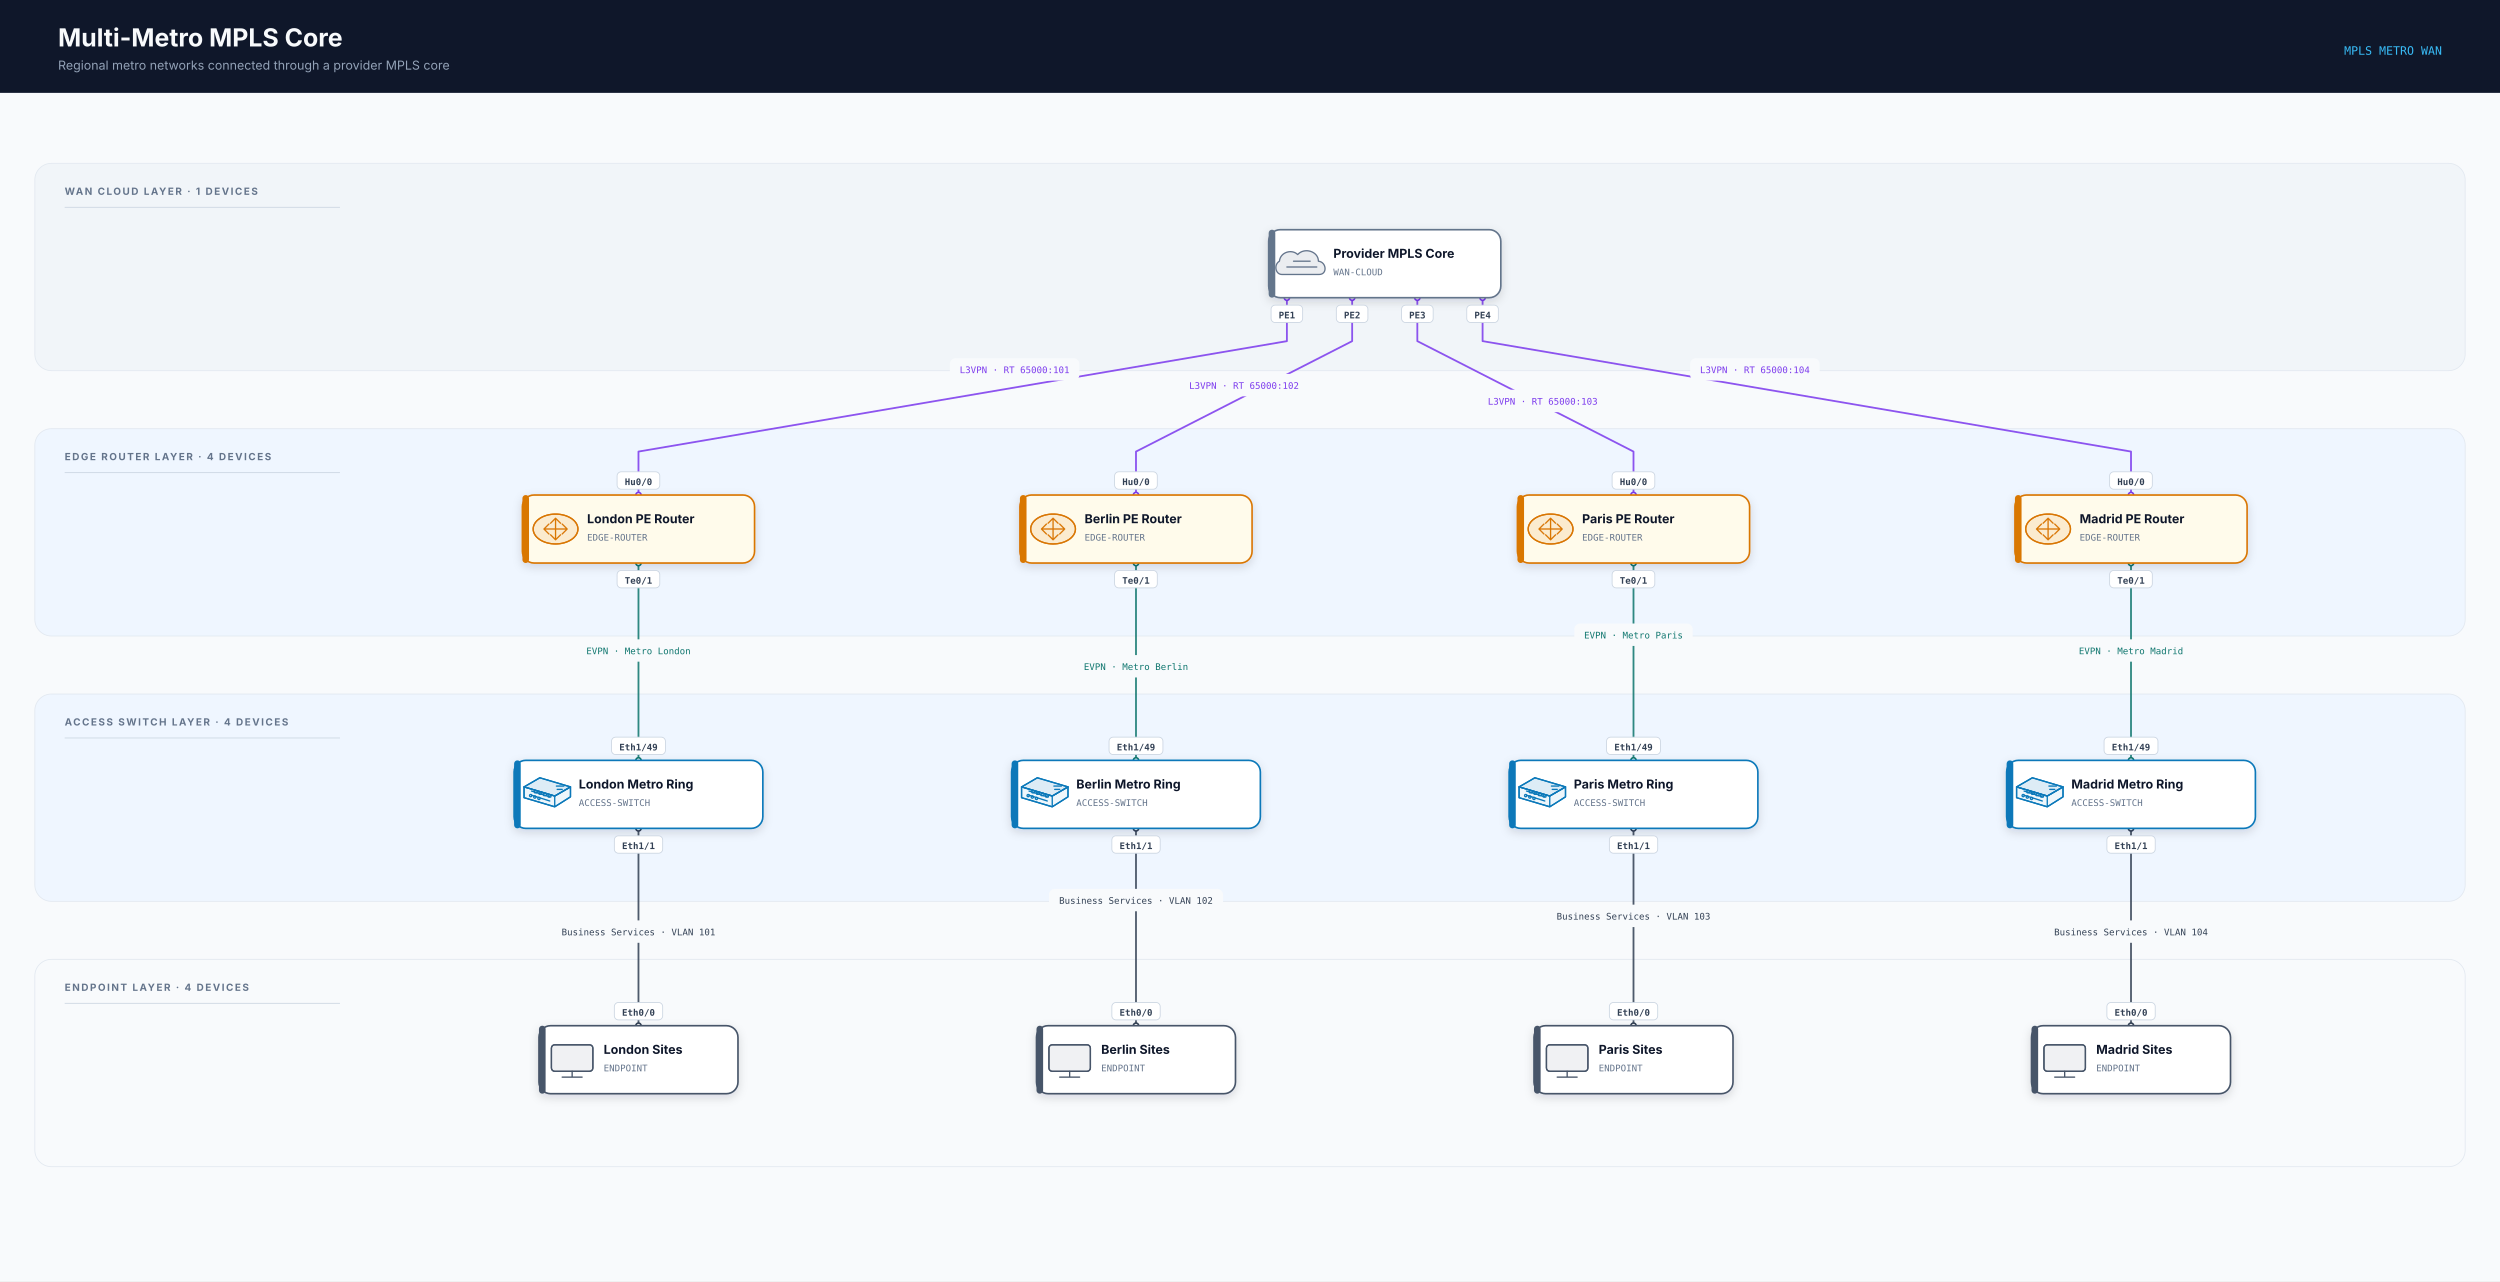
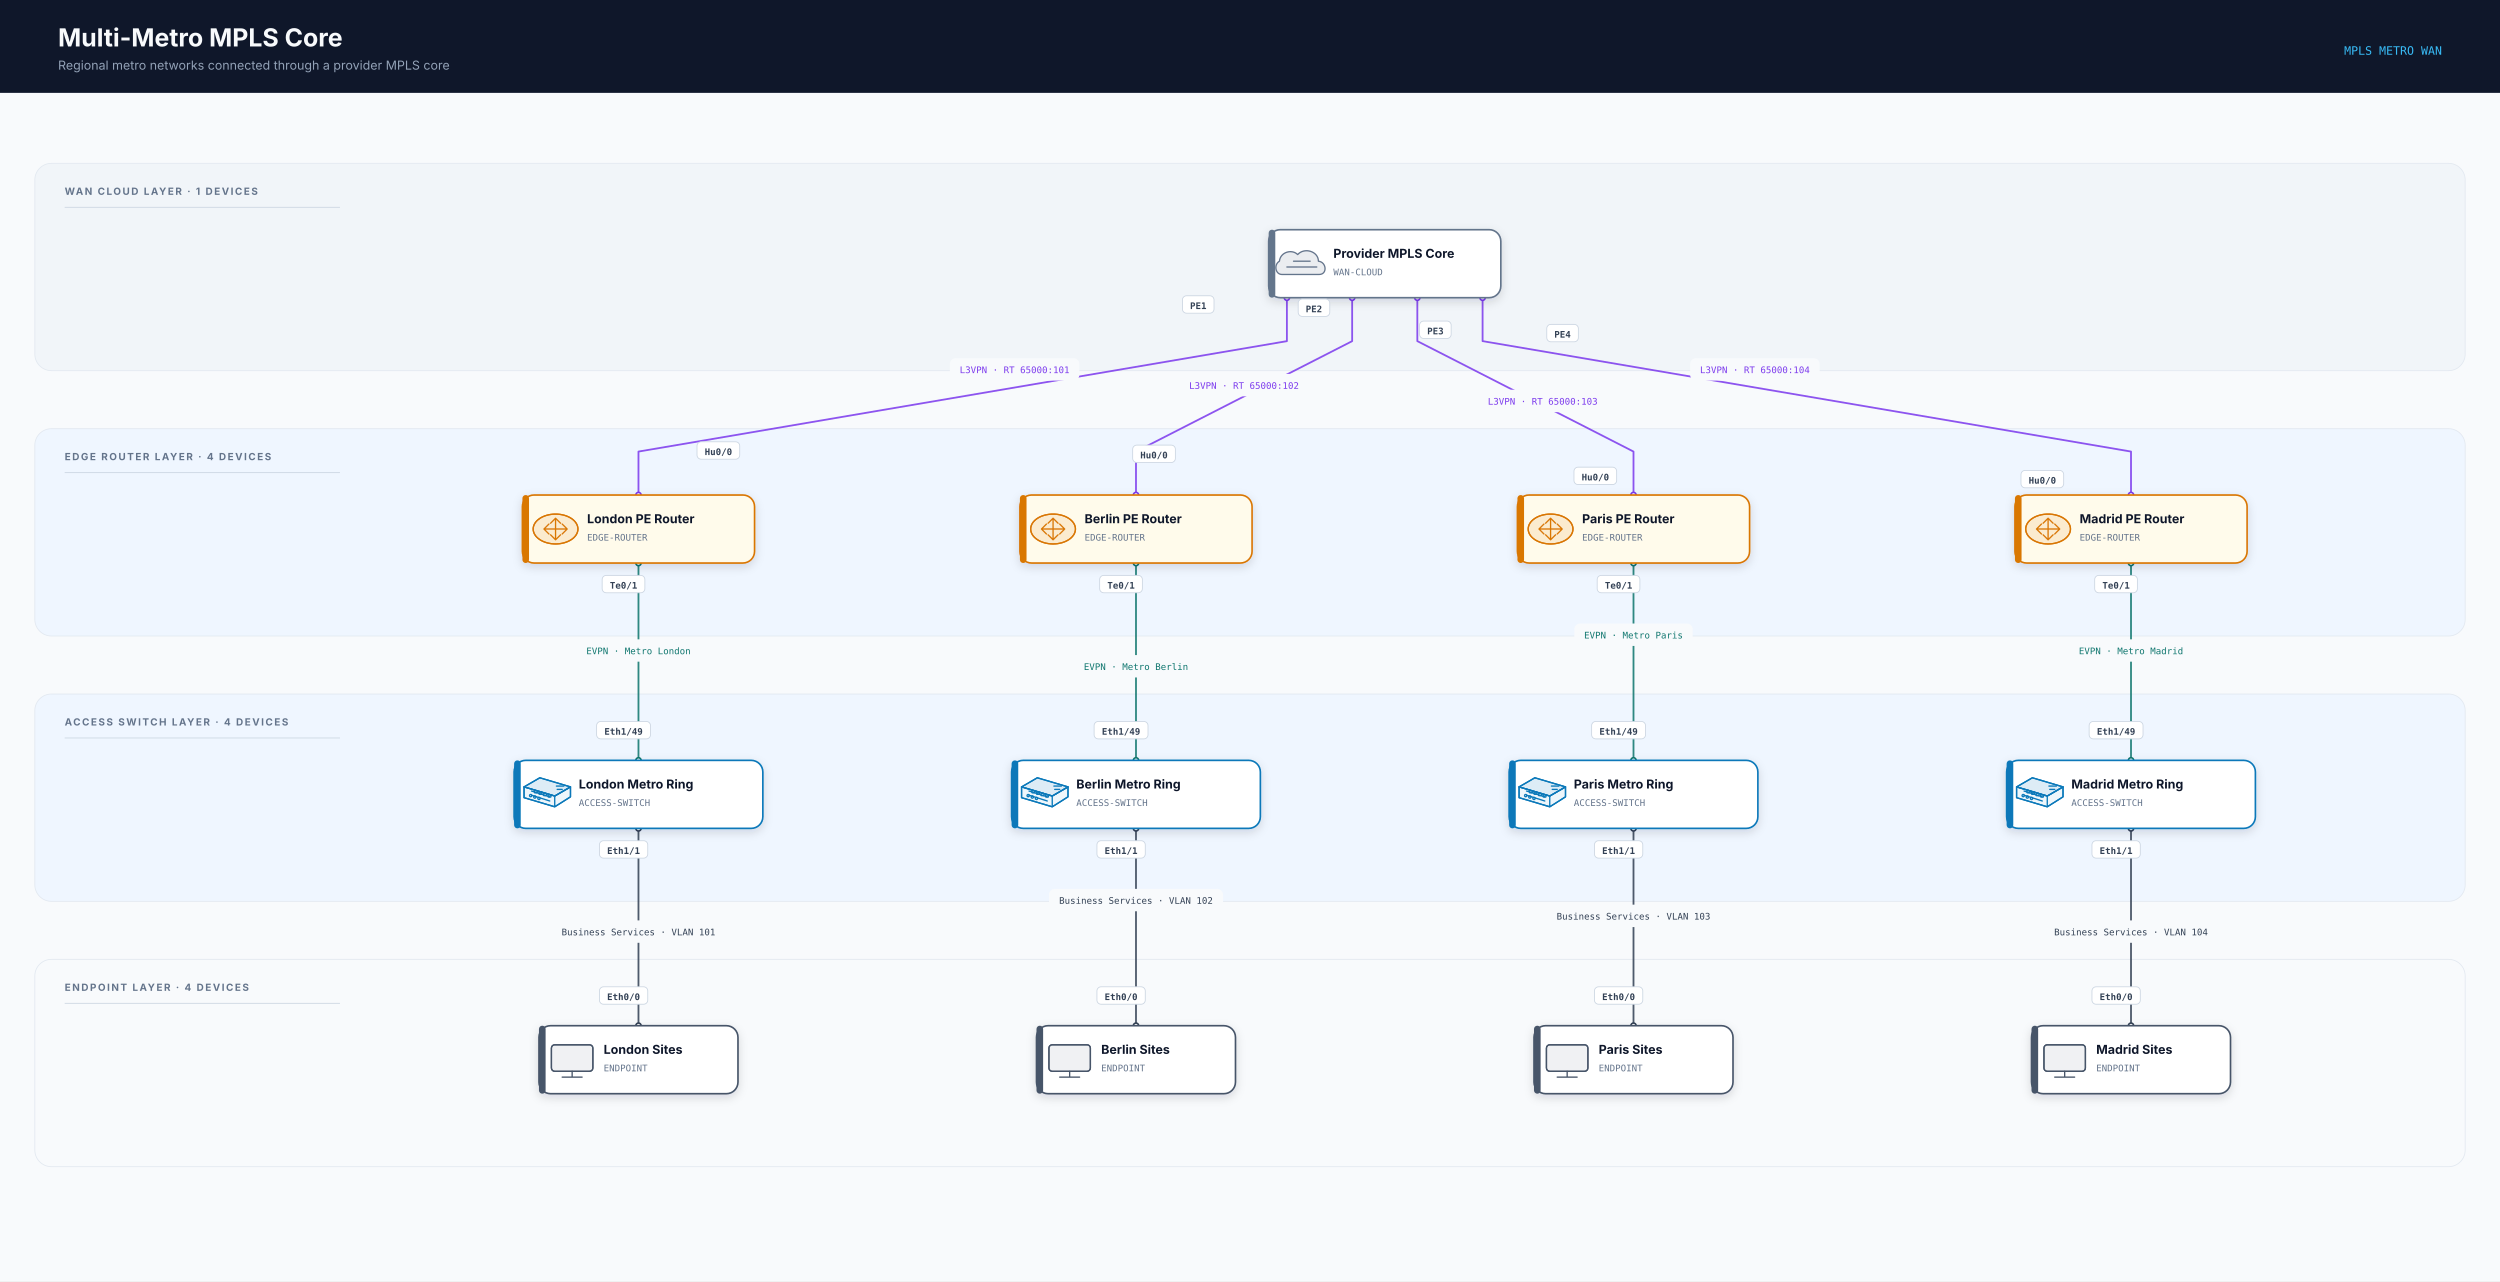
<svg xmlns="http://www.w3.org/2000/svg" class="theme-light" width="3015" height="1545" viewBox="0 0 3015 1545" role="img" shape-rendering="geometricPrecision">
  <defs>
    <filter id="shadow" x="-20%" y="-20%" width="140%" height="150%">
      <feDropShadow dx="0" dy="4" stdDeviation="6" flood-color="#0f172a" flood-opacity=".14" />
    </filter>
  </defs>
  <rect width="100%" height="100%" fill="#f8fafc" />
  <rect x="0" y="0" width="3015" height="112" fill="#0f172a" />
  <text x="70" y="56" fill="#f8fafc" font-family="Inter,Segoe UI,sans-serif" font-size="30" font-weight="700">Multi-Metro MPLS Core</text>
  <text x="70" y="84" fill="#94a3b8" font-family="Inter,Segoe UI,sans-serif" font-size="15">Regional metro networks connected through a provider MPLS core</text>
  <text x="2945" y="66" text-anchor="end" fill="#38bdf8" font-family="ui-monospace,SFMono-Regular,monospace" font-size="14">MPLS METRO WAN</text>
  <rect x="42" y="197.0" width="2931.0" height="250.0" rx="20" fill="#f1f5f9" stroke="#e2e8f0" />
  <rect x="42" y="517.0" width="2931.0" height="250.0" rx="20" fill="#eff6ff" stroke="#e2e8f0" />
  <rect x="42" y="837.0" width="2931.0" height="250.0" rx="20" fill="#eff6ff" stroke="#e2e8f0" />
  <rect x="42" y="1157.0" width="2931.0" height="250.0" rx="20" fill="#f8fafc" stroke="#e2e8f0" />
  <g id="row-headings">
    <g class="row-heading row-heading-wan-cloud">
      <path d="M78 250.0 H410" stroke="#cbd5e1" stroke-width="1" />
      <text x="78" y="235.0" fill="#64748b" font-family="Inter,Segoe UI,sans-serif" font-size="12" font-weight="700" letter-spacing="1.8">WAN CLOUD LAYER · 1 DEVICES</text>
    </g>
    <g class="row-heading row-heading-edge-router">
      <path d="M78 570.0 H410" stroke="#cbd5e1" stroke-width="1" />
      <text x="78" y="555.0" fill="#64748b" font-family="Inter,Segoe UI,sans-serif" font-size="12" font-weight="700" letter-spacing="1.8">EDGE ROUTER LAYER · 4 DEVICES</text>
    </g>
    <g class="row-heading row-heading-access-switch">
      <path d="M78 890.0 H410" stroke="#cbd5e1" stroke-width="1" />
      <text x="78" y="875.0" fill="#64748b" font-family="Inter,Segoe UI,sans-serif" font-size="12" font-weight="700" letter-spacing="1.8">ACCESS SWITCH LAYER · 4 DEVICES</text>
    </g>
    <g class="row-heading row-heading-endpoint">
      <path d="M78 1210.0 H410" stroke="#cbd5e1" stroke-width="1" />
      <text x="78" y="1195.0" fill="#64748b" font-family="Inter,Segoe UI,sans-serif" font-size="12" font-weight="700" letter-spacing="1.8">ENDPOINT LAYER · 4 DEVICES</text>
    </g>
  </g>
  <g id="links">
    <g id="link-1" data-netdiag-kind="link">
      <path d="M 1552.0 359.0 V 411.4 L 770.0 544.6 V 597.0" fill="none" stroke="#7c3aed" stroke-width="2.2" stroke-linecap="round" stroke-linejoin="round" opacity=".86" />
      <circle cx="1552.0" cy="359.0" r="3.2" fill="#ffffff" stroke="#7c3aed" stroke-width="2" />
      <circle cx="770.0" cy="597.0" r="3.2" fill="#ffffff" stroke="#7c3aed" stroke-width="2" />
    </g>
    <g id="link-2" data-netdiag-kind="link">
      <path d="M 1630.7 359.0 V 411.4 L 1370.0 544.6 V 597.0" fill="none" stroke="#7c3aed" stroke-width="2.2" stroke-linecap="round" stroke-linejoin="round" opacity=".86" />
      <circle cx="1630.7" cy="359.0" r="3.2" fill="#ffffff" stroke="#7c3aed" stroke-width="2" />
      <circle cx="1370.0" cy="597.0" r="3.2" fill="#ffffff" stroke="#7c3aed" stroke-width="2" />
    </g>
    <g id="link-3" data-netdiag-kind="link">
      <path d="M 1709.3 359.0 V 411.4 L 1970.0 544.6 V 597.0" fill="none" stroke="#7c3aed" stroke-width="2.2" stroke-linecap="round" stroke-linejoin="round" opacity=".86" />
      <circle cx="1709.3" cy="359.0" r="3.2" fill="#ffffff" stroke="#7c3aed" stroke-width="2" />
      <circle cx="1970.0" cy="597.0" r="3.2" fill="#ffffff" stroke="#7c3aed" stroke-width="2" />
    </g>
    <g id="link-4" data-netdiag-kind="link">
      <path d="M 1788.0 359.0 V 411.4 L 2570.0 544.6 V 597.0" fill="none" stroke="#7c3aed" stroke-width="2.2" stroke-linecap="round" stroke-linejoin="round" opacity=".86" />
      <circle cx="1788.0" cy="359.0" r="3.2" fill="#ffffff" stroke="#7c3aed" stroke-width="2" />
      <circle cx="2570.0" cy="597.0" r="3.2" fill="#ffffff" stroke="#7c3aed" stroke-width="2" />
    </g>
    <g id="link-5" data-netdiag-kind="link">
      <path d="M 770.0 679.0 V 731.4 L 770.0 864.6 V 917.0" fill="none" stroke="#0f766e" stroke-width="2.2" stroke-linecap="round" stroke-linejoin="round" opacity=".86" />
      <circle cx="770.0" cy="679.0" r="3.2" fill="#ffffff" stroke="#0f766e" stroke-width="2" />
      <circle cx="770.0" cy="917.0" r="3.2" fill="#ffffff" stroke="#0f766e" stroke-width="2" />
    </g>
    <g id="link-6" data-netdiag-kind="link">
      <path d="M 1370.0 679.0 V 731.4 L 1370.0 864.6 V 917.0" fill="none" stroke="#0f766e" stroke-width="2.2" stroke-linecap="round" stroke-linejoin="round" opacity=".86" />
      <circle cx="1370.0" cy="679.0" r="3.2" fill="#ffffff" stroke="#0f766e" stroke-width="2" />
      <circle cx="1370.0" cy="917.0" r="3.2" fill="#ffffff" stroke="#0f766e" stroke-width="2" />
    </g>
    <g id="link-7" data-netdiag-kind="link">
      <path d="M 1970.0 679.0 V 731.4 L 1970.0 864.6 V 917.0" fill="none" stroke="#0f766e" stroke-width="2.2" stroke-linecap="round" stroke-linejoin="round" opacity=".86" />
      <circle cx="1970.0" cy="679.0" r="3.2" fill="#ffffff" stroke="#0f766e" stroke-width="2" />
      <circle cx="1970.0" cy="917.0" r="3.2" fill="#ffffff" stroke="#0f766e" stroke-width="2" />
    </g>
    <g id="link-8" data-netdiag-kind="link">
      <path d="M 2570.0 679.0 V 731.4 L 2570.0 864.6 V 917.0" fill="none" stroke="#0f766e" stroke-width="2.2" stroke-linecap="round" stroke-linejoin="round" opacity=".86" />
      <circle cx="2570.0" cy="679.0" r="3.2" fill="#ffffff" stroke="#0f766e" stroke-width="2" />
      <circle cx="2570.0" cy="917.0" r="3.2" fill="#ffffff" stroke="#0f766e" stroke-width="2" />
    </g>
    <g id="link-9" data-netdiag-kind="link">
      <path d="M 770.0 999.0 V 1051.4 L 770.0 1184.6 V 1237.0" fill="none" stroke="#334155" stroke-width="2.2" stroke-linecap="round" stroke-linejoin="round" opacity=".86" />
      <circle cx="770.0" cy="999.0" r="3.2" fill="#ffffff" stroke="#334155" stroke-width="2" />
      <circle cx="770.0" cy="1237.0" r="3.2" fill="#ffffff" stroke="#334155" stroke-width="2" />
    </g>
    <g id="link-10" data-netdiag-kind="link">
      <path d="M 1370.0 999.0 V 1051.4 L 1370.0 1184.6 V 1237.0" fill="none" stroke="#334155" stroke-width="2.2" stroke-linecap="round" stroke-linejoin="round" opacity=".86" />
      <circle cx="1370.0" cy="999.0" r="3.2" fill="#ffffff" stroke="#334155" stroke-width="2" />
      <circle cx="1370.0" cy="1237.0" r="3.2" fill="#ffffff" stroke="#334155" stroke-width="2" />
    </g>
    <g id="link-11" data-netdiag-kind="link">
      <path d="M 1970.0 999.0 V 1051.4 L 1970.0 1184.6 V 1237.0" fill="none" stroke="#334155" stroke-width="2.2" stroke-linecap="round" stroke-linejoin="round" opacity=".86" />
      <circle cx="1970.0" cy="999.0" r="3.2" fill="#ffffff" stroke="#334155" stroke-width="2" />
      <circle cx="1970.0" cy="1237.0" r="3.2" fill="#ffffff" stroke="#334155" stroke-width="2" />
    </g>
    <g id="link-12" data-netdiag-kind="link">
      <path d="M 2570.0 999.0 V 1051.4 L 2570.0 1184.6 V 1237.0" fill="none" stroke="#334155" stroke-width="2.2" stroke-linecap="round" stroke-linejoin="round" opacity=".86" />
      <circle cx="2570.0" cy="999.0" r="3.2" fill="#ffffff" stroke="#334155" stroke-width="2" />
      <circle cx="2570.0" cy="1237.0" r="3.2" fill="#ffffff" stroke="#334155" stroke-width="2" />
    </g>
  </g>
  <g id="nodes">
    <g id="berlin-metro" data-netdiag-kind="node" filter="url(#shadow)">
      <rect x="1220.0" y="917.0" width="300.0" height="82.0" rx="14" fill="#ffffff" stroke="#0878b9" stroke-width="2" />
      <rect x="1220.0" y="917.0" width="8" height="82.0" rx="4" fill="#0878b9" />
      <g class="device-icon device-icon-core-switch" transform="translate(1260.0 958.0)" stroke="#0878b9" fill="none" stroke-width="1.6" stroke-linecap="round" stroke-linejoin="round">
        <path d="M-28 -9 -9 -20 28 -9 9 2Z" fill="#0878b9" fill-opacity=".14" />
        <path d="M-28 -9 9 2 28 -9v12L9 15-28 4Z" fill="#0878b9" fill-opacity=".07" />
        <path d="M-28 -9 -9 -20 28 -9 9 2Z" />
        <path d="M-28 -9v13L9 15 28 3v-12M9 2v13" />
        <path d="M-19 -4 3 3M-19 1 3 8" />
        <rect x="-15.5" y="-4.5" width="3.5" height="2.7" rx=".5" />
        <rect x="-10" y="-2.8" width="3.5" height="2.7" rx=".5" />
        <rect x="-4.5" y="-1.1" width="3.5" height="2.7" rx=".5" />
        <rect x="1" y=".6" width="3.5" height="2.7" rx=".5" />
        <circle cx="-20" cy="1.5" r="1.4" />
        <circle cx="-15" cy="3.2" r="1.4" />
        <circle cx="-10" cy="4.9" r="1.4" />
        <path d="M11 -10h9M12 -6h6" />
      </g>
      <text class="node-title" x="1298.0" y="951.0" fill="#0f172a" font-family="Inter,Segoe UI,Arial,sans-serif" font-size="15" font-weight="700">Berlin Metro Ring</text>
      <text x="1298.0" y="972.0" fill="#64748b" font-family="ui-monospace,SFMono-Regular,monospace" font-size="11">ACCESS-SWITCH</text>
    </g>
    <g id="berlin-pe" data-netdiag-kind="node" filter="url(#shadow)">
      <rect x="1230.0" y="597.0" width="280.0" height="82.0" rx="14" fill="#fffbeb" stroke="#d97706" stroke-width="2" />
      <rect x="1230.0" y="597.0" width="8" height="82.0" rx="4" fill="#d97706" />
      <g class="device-icon device-icon-router" transform="translate(1270.0 638.0)" stroke="#d97706" fill="none" stroke-width="1.6" stroke-linecap="round" stroke-linejoin="round">
        <ellipse cx="0" cy="0" rx="27" ry="18" fill="#d97706" fill-opacity=".12" />
        <ellipse cx="0" cy="0" rx="27" ry="18" />
        <path d="M-14 0h28M8-6l6 6-6 6M14 0H-14M-8-6l-6 6 6 6" />
        <path d="M0-13v26M-6-7l6-6 6 6M-6 7l6 6 6-6" />
      </g>
      <text class="node-title" x="1308.0" y="631.0" fill="#0f172a" font-family="Inter,Segoe UI,Arial,sans-serif" font-size="15" font-weight="700">Berlin PE Router</text>
      <text x="1308.0" y="652.0" fill="#64748b" font-family="ui-monospace,SFMono-Regular,monospace" font-size="11">EDGE-ROUTER</text>
    </g>
    <g id="berlin-sites" data-netdiag-kind="node" filter="url(#shadow)">
      <rect x="1250.0" y="1237.0" width="240.0" height="82.0" rx="14" fill="#ffffff" stroke="#475569" stroke-width="2" />
      <rect x="1250.0" y="1237.0" width="8" height="82.0" rx="4" fill="#475569" />
      <g class="device-icon device-icon-users" transform="translate(1290.0 1278.0)" stroke="#475569" fill="none" stroke-width="1.6" stroke-linecap="round" stroke-linejoin="round">
        <rect x="-25" y="-18" width="50" height="32" rx="4" fill="#475569" fill-opacity=".08" />
        <rect x="-25" y="-18" width="50" height="32" rx="4" />
        <path d="M-12 21h24M0 14v7" />
      </g>
      <text class="node-title" x="1328.0" y="1271.0" fill="#0f172a" font-family="Inter,Segoe UI,Arial,sans-serif" font-size="15" font-weight="700">Berlin Sites</text>
      <text x="1328.0" y="1292.0" fill="#64748b" font-family="ui-monospace,SFMono-Regular,monospace" font-size="11">ENDPOINT</text>
    </g>
    <g id="london-metro" data-netdiag-kind="node" filter="url(#shadow)">
      <rect x="620.0" y="917.0" width="300.0" height="82.0" rx="14" fill="#ffffff" stroke="#0878b9" stroke-width="2" />
      <rect x="620.0" y="917.0" width="8" height="82.0" rx="4" fill="#0878b9" />
      <g class="device-icon device-icon-core-switch" transform="translate(660.0 958.0)" stroke="#0878b9" fill="none" stroke-width="1.6" stroke-linecap="round" stroke-linejoin="round">
        <path d="M-28 -9 -9 -20 28 -9 9 2Z" fill="#0878b9" fill-opacity=".14" />
        <path d="M-28 -9 9 2 28 -9v12L9 15-28 4Z" fill="#0878b9" fill-opacity=".07" />
        <path d="M-28 -9 -9 -20 28 -9 9 2Z" />
        <path d="M-28 -9v13L9 15 28 3v-12M9 2v13" />
        <path d="M-19 -4 3 3M-19 1 3 8" />
        <rect x="-15.5" y="-4.5" width="3.5" height="2.7" rx=".5" />
        <rect x="-10" y="-2.8" width="3.5" height="2.7" rx=".5" />
        <rect x="-4.5" y="-1.1" width="3.5" height="2.7" rx=".5" />
        <rect x="1" y=".6" width="3.5" height="2.7" rx=".5" />
        <circle cx="-20" cy="1.5" r="1.4" />
        <circle cx="-15" cy="3.2" r="1.4" />
        <circle cx="-10" cy="4.9" r="1.4" />
        <path d="M11 -10h9M12 -6h6" />
      </g>
      <text class="node-title" x="698.0" y="951.0" fill="#0f172a" font-family="Inter,Segoe UI,Arial,sans-serif" font-size="15" font-weight="700">London Metro Ring</text>
      <text x="698.0" y="972.0" fill="#64748b" font-family="ui-monospace,SFMono-Regular,monospace" font-size="11">ACCESS-SWITCH</text>
    </g>
    <g id="london-pe" data-netdiag-kind="node" filter="url(#shadow)">
      <rect x="630.0" y="597.0" width="280.0" height="82.0" rx="14" fill="#fffbeb" stroke="#d97706" stroke-width="2" />
      <rect x="630.0" y="597.0" width="8" height="82.0" rx="4" fill="#d97706" />
      <g class="device-icon device-icon-router" transform="translate(670.0 638.0)" stroke="#d97706" fill="none" stroke-width="1.6" stroke-linecap="round" stroke-linejoin="round">
        <ellipse cx="0" cy="0" rx="27" ry="18" fill="#d97706" fill-opacity=".12" />
        <ellipse cx="0" cy="0" rx="27" ry="18" />
        <path d="M-14 0h28M8-6l6 6-6 6M14 0H-14M-8-6l-6 6 6 6" />
        <path d="M0-13v26M-6-7l6-6 6 6M-6 7l6 6 6-6" />
      </g>
      <text class="node-title" x="708.0" y="631.0" fill="#0f172a" font-family="Inter,Segoe UI,Arial,sans-serif" font-size="15" font-weight="700">London PE Router</text>
      <text x="708.0" y="652.0" fill="#64748b" font-family="ui-monospace,SFMono-Regular,monospace" font-size="11">EDGE-ROUTER</text>
    </g>
    <g id="london-sites" data-netdiag-kind="node" filter="url(#shadow)">
      <rect x="650.0" y="1237.0" width="240.0" height="82.0" rx="14" fill="#ffffff" stroke="#475569" stroke-width="2" />
      <rect x="650.0" y="1237.0" width="8" height="82.0" rx="4" fill="#475569" />
      <g class="device-icon device-icon-users" transform="translate(690.0 1278.0)" stroke="#475569" fill="none" stroke-width="1.6" stroke-linecap="round" stroke-linejoin="round">
        <rect x="-25" y="-18" width="50" height="32" rx="4" fill="#475569" fill-opacity=".08" />
        <rect x="-25" y="-18" width="50" height="32" rx="4" />
        <path d="M-12 21h24M0 14v7" />
      </g>
      <text class="node-title" x="728.0" y="1271.0" fill="#0f172a" font-family="Inter,Segoe UI,Arial,sans-serif" font-size="15" font-weight="700">London Sites</text>
      <text x="728.0" y="1292.0" fill="#64748b" font-family="ui-monospace,SFMono-Regular,monospace" font-size="11">ENDPOINT</text>
    </g>
    <g id="madrid-metro" data-netdiag-kind="node" filter="url(#shadow)">
      <rect x="2420.0" y="917.0" width="300.0" height="82.0" rx="14" fill="#ffffff" stroke="#0878b9" stroke-width="2" />
      <rect x="2420.0" y="917.0" width="8" height="82.0" rx="4" fill="#0878b9" />
      <g class="device-icon device-icon-core-switch" transform="translate(2460.0 958.0)" stroke="#0878b9" fill="none" stroke-width="1.6" stroke-linecap="round" stroke-linejoin="round">
        <path d="M-28 -9 -9 -20 28 -9 9 2Z" fill="#0878b9" fill-opacity=".14" />
        <path d="M-28 -9 9 2 28 -9v12L9 15-28 4Z" fill="#0878b9" fill-opacity=".07" />
        <path d="M-28 -9 -9 -20 28 -9 9 2Z" />
        <path d="M-28 -9v13L9 15 28 3v-12M9 2v13" />
        <path d="M-19 -4 3 3M-19 1 3 8" />
        <rect x="-15.5" y="-4.5" width="3.5" height="2.7" rx=".5" />
        <rect x="-10" y="-2.8" width="3.5" height="2.7" rx=".5" />
        <rect x="-4.5" y="-1.1" width="3.5" height="2.7" rx=".5" />
        <rect x="1" y=".6" width="3.5" height="2.7" rx=".5" />
        <circle cx="-20" cy="1.5" r="1.4" />
        <circle cx="-15" cy="3.2" r="1.4" />
        <circle cx="-10" cy="4.9" r="1.4" />
        <path d="M11 -10h9M12 -6h6" />
      </g>
      <text class="node-title" x="2498.0" y="951.0" fill="#0f172a" font-family="Inter,Segoe UI,Arial,sans-serif" font-size="15" font-weight="700">Madrid Metro Ring</text>
      <text x="2498.0" y="972.0" fill="#64748b" font-family="ui-monospace,SFMono-Regular,monospace" font-size="11">ACCESS-SWITCH</text>
    </g>
    <g id="madrid-pe" data-netdiag-kind="node" filter="url(#shadow)">
      <rect x="2430.0" y="597.0" width="280.0" height="82.0" rx="14" fill="#fffbeb" stroke="#d97706" stroke-width="2" />
      <rect x="2430.0" y="597.0" width="8" height="82.0" rx="4" fill="#d97706" />
      <g class="device-icon device-icon-router" transform="translate(2470.0 638.0)" stroke="#d97706" fill="none" stroke-width="1.6" stroke-linecap="round" stroke-linejoin="round">
        <ellipse cx="0" cy="0" rx="27" ry="18" fill="#d97706" fill-opacity=".12" />
        <ellipse cx="0" cy="0" rx="27" ry="18" />
        <path d="M-14 0h28M8-6l6 6-6 6M14 0H-14M-8-6l-6 6 6 6" />
        <path d="M0-13v26M-6-7l6-6 6 6M-6 7l6 6 6-6" />
      </g>
      <text class="node-title" x="2508.0" y="631.0" fill="#0f172a" font-family="Inter,Segoe UI,Arial,sans-serif" font-size="15" font-weight="700">Madrid PE Router</text>
      <text x="2508.0" y="652.0" fill="#64748b" font-family="ui-monospace,SFMono-Regular,monospace" font-size="11">EDGE-ROUTER</text>
    </g>
    <g id="madrid-sites" data-netdiag-kind="node" filter="url(#shadow)">
      <rect x="2450.0" y="1237.0" width="240.0" height="82.0" rx="14" fill="#ffffff" stroke="#475569" stroke-width="2" />
      <rect x="2450.0" y="1237.0" width="8" height="82.0" rx="4" fill="#475569" />
      <g class="device-icon device-icon-users" transform="translate(2490.0 1278.0)" stroke="#475569" fill="none" stroke-width="1.6" stroke-linecap="round" stroke-linejoin="round">
        <rect x="-25" y="-18" width="50" height="32" rx="4" fill="#475569" fill-opacity=".08" />
        <rect x="-25" y="-18" width="50" height="32" rx="4" />
        <path d="M-12 21h24M0 14v7" />
      </g>
      <text class="node-title" x="2528.0" y="1271.0" fill="#0f172a" font-family="Inter,Segoe UI,Arial,sans-serif" font-size="15" font-weight="700">Madrid Sites</text>
      <text x="2528.0" y="1292.0" fill="#64748b" font-family="ui-monospace,SFMono-Regular,monospace" font-size="11">ENDPOINT</text>
    </g>
    <g id="mpls-core" data-netdiag-kind="node" filter="url(#shadow)">
      <rect x="1530.0" y="277.0" width="280.0" height="82.0" rx="14" fill="#ffffff" stroke="#64748b" stroke-width="2" />
      <rect x="1530.0" y="277.0" width="8" height="82.0" rx="4" fill="#64748b" />
      <g class="device-icon device-icon-wan-cloud" transform="translate(1570.0 318.0)" stroke="#64748b" fill="none" stroke-width="1.6" stroke-linecap="round" stroke-linejoin="round">
        <path d="M-24 13c-8 0-10-12-3-16 1-11 15-15 22-8 8-9 25-4 25 8 10 1 11 16 1 16Z" fill="#64748b" fill-opacity=".13" stroke="#64748b" />
        <path d="M-18 4h36M-10-3h20" />
      </g>
      <text class="node-title" x="1608.0" y="311.0" fill="#0f172a" font-family="Inter,Segoe UI,Arial,sans-serif" font-size="15" font-weight="700">Provider MPLS Core</text>
      <text x="1608.0" y="332.0" fill="#64748b" font-family="ui-monospace,SFMono-Regular,monospace" font-size="11">WAN-CLOUD</text>
    </g>
    <g id="paris-metro" data-netdiag-kind="node" filter="url(#shadow)">
      <rect x="1820.0" y="917.0" width="300.0" height="82.0" rx="14" fill="#ffffff" stroke="#0878b9" stroke-width="2" />
      <rect x="1820.0" y="917.0" width="8" height="82.0" rx="4" fill="#0878b9" />
      <g class="device-icon device-icon-core-switch" transform="translate(1860.0 958.0)" stroke="#0878b9" fill="none" stroke-width="1.6" stroke-linecap="round" stroke-linejoin="round">
        <path d="M-28 -9 -9 -20 28 -9 9 2Z" fill="#0878b9" fill-opacity=".14" />
        <path d="M-28 -9 9 2 28 -9v12L9 15-28 4Z" fill="#0878b9" fill-opacity=".07" />
        <path d="M-28 -9 -9 -20 28 -9 9 2Z" />
        <path d="M-28 -9v13L9 15 28 3v-12M9 2v13" />
        <path d="M-19 -4 3 3M-19 1 3 8" />
        <rect x="-15.5" y="-4.5" width="3.5" height="2.7" rx=".5" />
        <rect x="-10" y="-2.8" width="3.5" height="2.7" rx=".5" />
        <rect x="-4.5" y="-1.1" width="3.5" height="2.7" rx=".5" />
        <rect x="1" y=".6" width="3.5" height="2.7" rx=".5" />
        <circle cx="-20" cy="1.5" r="1.4" />
        <circle cx="-15" cy="3.2" r="1.4" />
        <circle cx="-10" cy="4.9" r="1.4" />
        <path d="M11 -10h9M12 -6h6" />
      </g>
      <text class="node-title" x="1898.0" y="951.0" fill="#0f172a" font-family="Inter,Segoe UI,Arial,sans-serif" font-size="15" font-weight="700">Paris Metro Ring</text>
      <text x="1898.0" y="972.0" fill="#64748b" font-family="ui-monospace,SFMono-Regular,monospace" font-size="11">ACCESS-SWITCH</text>
    </g>
    <g id="paris-pe" data-netdiag-kind="node" filter="url(#shadow)">
      <rect x="1830.0" y="597.0" width="280.0" height="82.0" rx="14" fill="#fffbeb" stroke="#d97706" stroke-width="2" />
      <rect x="1830.0" y="597.0" width="8" height="82.0" rx="4" fill="#d97706" />
      <g class="device-icon device-icon-router" transform="translate(1870.0 638.0)" stroke="#d97706" fill="none" stroke-width="1.6" stroke-linecap="round" stroke-linejoin="round">
        <ellipse cx="0" cy="0" rx="27" ry="18" fill="#d97706" fill-opacity=".12" />
        <ellipse cx="0" cy="0" rx="27" ry="18" />
        <path d="M-14 0h28M8-6l6 6-6 6M14 0H-14M-8-6l-6 6 6 6" />
        <path d="M0-13v26M-6-7l6-6 6 6M-6 7l6 6 6-6" />
      </g>
      <text class="node-title" x="1908.0" y="631.0" fill="#0f172a" font-family="Inter,Segoe UI,Arial,sans-serif" font-size="15" font-weight="700">Paris PE Router</text>
      <text x="1908.0" y="652.0" fill="#64748b" font-family="ui-monospace,SFMono-Regular,monospace" font-size="11">EDGE-ROUTER</text>
    </g>
    <g id="paris-sites" data-netdiag-kind="node" filter="url(#shadow)">
      <rect x="1850.0" y="1237.0" width="240.0" height="82.0" rx="14" fill="#ffffff" stroke="#475569" stroke-width="2" />
      <rect x="1850.0" y="1237.0" width="8" height="82.0" rx="4" fill="#475569" />
      <g class="device-icon device-icon-users" transform="translate(1890.0 1278.0)" stroke="#475569" fill="none" stroke-width="1.6" stroke-linecap="round" stroke-linejoin="round">
        <rect x="-25" y="-18" width="50" height="32" rx="4" fill="#475569" fill-opacity=".08" />
        <rect x="-25" y="-18" width="50" height="32" rx="4" />
        <path d="M-12 21h24M0 14v7" />
      </g>
      <text class="node-title" x="1928.0" y="1271.0" fill="#0f172a" font-family="Inter,Segoe UI,Arial,sans-serif" font-size="15" font-weight="700">Paris Sites</text>
      <text x="1928.0" y="1292.0" fill="#64748b" font-family="ui-monospace,SFMono-Regular,monospace" font-size="11">ENDPOINT</text>
    </g>
  </g>
  <g id="link-annotations" pointer-events="none">
    <g id="link-annotation-1" class="link-annotation">
-       <rect class="interface-label-badge" x="1532.9" y="368.0" width="38.1" height="21.0" rx="5.0" fill="#ffffff" stroke="#cbd5e1" stroke-width="1" />
-       <text class="interface-label-text" x="1552.0" y="384.0" text-anchor="middle" fill="#334155" font-family="ui-monospace,SFMono-Regular,monospace" font-size="11" font-weight="650">PE1</text>
-       <rect class="interface-label-badge" x="744.2" y="569.0" width="51.5" height="21.0" rx="5.0" fill="#ffffff" stroke="#cbd5e1" stroke-width="1" />
-       <text class="interface-label-text" x="770.0" y="585.0" text-anchor="middle" fill="#334155" font-family="ui-monospace,SFMono-Regular,monospace" font-size="11" font-weight="650">Hu0/0</text>
+       <rect class="interface-label-badge" x="1426.0" y="356.7" width="38.1" height="21.0" rx="5.0" fill="#ffffff" stroke="#cbd5e1" stroke-width="1" />
+       <text class="interface-label-text" x="1445.1" y="372.7" text-anchor="middle" fill="#334155" font-family="ui-monospace,SFMono-Regular,monospace" font-size="11" font-weight="650">PE1</text>
+       <rect class="interface-label-badge" x="840.6" y="532.8" width="51.5" height="21.0" rx="5.0" fill="#ffffff" stroke="#cbd5e1" stroke-width="1" />
+       <text class="interface-label-text" x="866.4" y="548.8" text-anchor="middle" fill="#334155" font-family="ui-monospace,SFMono-Regular,monospace" font-size="11" font-weight="650">Hu0/0</text>
      <rect class="label-mask" x="1147.5" y="434.0" width="152.2" height="23" rx="5" fill="#f8fafc" stroke="#f8fafc" stroke-width="4" />
      <text x="1223.6" y="450.0" text-anchor="middle" fill="#7c3aed" font-family="ui-monospace,SFMono-Regular,monospace" font-size="11" font-weight="500">L3VPN · RT 65000:101</text>
    </g>
    <g id="link-annotation-2" class="link-annotation">
-       <rect class="interface-label-badge" x="1611.6" y="368.0" width="38.1" height="21.0" rx="5.0" fill="#ffffff" stroke="#cbd5e1" stroke-width="1" />
-       <text class="interface-label-text" x="1630.7" y="384.0" text-anchor="middle" fill="#334155" font-family="ui-monospace,SFMono-Regular,monospace" font-size="11" font-weight="650">PE2</text>
-       <rect class="interface-label-badge" x="1344.2" y="569.0" width="51.5" height="21.0" rx="5.0" fill="#ffffff" stroke="#cbd5e1" stroke-width="1" />
-       <text class="interface-label-text" x="1370.0" y="585.0" text-anchor="middle" fill="#334155" font-family="ui-monospace,SFMono-Regular,monospace" font-size="11" font-weight="650">Hu0/0</text>
+       <rect class="interface-label-badge" x="1565.6" y="360.6" width="38.1" height="21.0" rx="5.0" fill="#ffffff" stroke="#cbd5e1" stroke-width="1" />
+       <text class="interface-label-text" x="1584.6" y="376.6" text-anchor="middle" fill="#334155" font-family="ui-monospace,SFMono-Regular,monospace" font-size="11" font-weight="650">PE2</text>
+       <rect class="interface-label-badge" x="1366.0" y="536.8" width="51.5" height="21.0" rx="5.0" fill="#ffffff" stroke="#cbd5e1" stroke-width="1" />
+       <text class="interface-label-text" x="1391.7" y="552.8" text-anchor="middle" fill="#334155" font-family="ui-monospace,SFMono-Regular,monospace" font-size="11" font-weight="650">Hu0/0</text>
      <rect class="label-mask" x="1424.2" y="453.0" width="152.2" height="23" rx="5" fill="#f8fafc" stroke="#f8fafc" stroke-width="4" />
      <text x="1500.3" y="469.0" text-anchor="middle" fill="#7c3aed" font-family="ui-monospace,SFMono-Regular,monospace" font-size="11" font-weight="500">L3VPN · RT 65000:102</text>
    </g>
    <g id="link-annotation-3" class="link-annotation">
-       <rect class="interface-label-badge" x="1690.3" y="368.0" width="38.1" height="21.0" rx="5.0" fill="#ffffff" stroke="#cbd5e1" stroke-width="1" />
-       <text class="interface-label-text" x="1709.3" y="384.0" text-anchor="middle" fill="#334155" font-family="ui-monospace,SFMono-Regular,monospace" font-size="11" font-weight="650">PE3</text>
-       <rect class="interface-label-badge" x="1944.2" y="569.0" width="51.5" height="21.0" rx="5.0" fill="#ffffff" stroke="#cbd5e1" stroke-width="1" />
-       <text class="interface-label-text" x="1970.0" y="585.0" text-anchor="middle" fill="#334155" font-family="ui-monospace,SFMono-Regular,monospace" font-size="11" font-weight="650">Hu0/0</text>
+       <rect class="interface-label-badge" x="1712.0" y="387.2" width="38.1" height="21.0" rx="5.0" fill="#ffffff" stroke="#cbd5e1" stroke-width="1" />
+       <text class="interface-label-text" x="1731.1" y="403.2" text-anchor="middle" fill="#334155" font-family="ui-monospace,SFMono-Regular,monospace" font-size="11" font-weight="650">PE3</text>
+       <rect class="interface-label-badge" x="1898.2" y="563.4" width="51.5" height="21.0" rx="5.0" fill="#ffffff" stroke="#cbd5e1" stroke-width="1" />
+       <text class="interface-label-text" x="1924.0" y="579.4" text-anchor="middle" fill="#334155" font-family="ui-monospace,SFMono-Regular,monospace" font-size="11" font-weight="650">Hu0/0</text>
      <rect class="label-mask" x="1784.4" y="472.0" width="152.2" height="23" rx="5" fill="#f8fafc" stroke="#f8fafc" stroke-width="4" />
      <text x="1860.5" y="488.0" text-anchor="middle" fill="#7c3aed" font-family="ui-monospace,SFMono-Regular,monospace" font-size="11" font-weight="500">L3VPN · RT 65000:103</text>
    </g>
    <g id="link-annotation-4" class="link-annotation">
-       <rect class="interface-label-badge" x="1768.9" y="368.0" width="38.1" height="21.0" rx="5.0" fill="#ffffff" stroke="#cbd5e1" stroke-width="1" />
-       <text class="interface-label-text" x="1788.0" y="384.0" text-anchor="middle" fill="#334155" font-family="ui-monospace,SFMono-Regular,monospace" font-size="11" font-weight="650">PE4</text>
-       <rect class="interface-label-badge" x="2544.2" y="569.0" width="51.5" height="21.0" rx="5.0" fill="#ffffff" stroke="#cbd5e1" stroke-width="1" />
-       <text class="interface-label-text" x="2570.0" y="585.0" text-anchor="middle" fill="#334155" font-family="ui-monospace,SFMono-Regular,monospace" font-size="11" font-weight="650">Hu0/0</text>
+       <rect class="interface-label-badge" x="1865.4" y="391.2" width="38.1" height="21.0" rx="5.0" fill="#ffffff" stroke="#cbd5e1" stroke-width="1" />
+       <text class="interface-label-text" x="1884.4" y="407.2" text-anchor="middle" fill="#334155" font-family="ui-monospace,SFMono-Regular,monospace" font-size="11" font-weight="650">PE4</text>
+       <rect class="interface-label-badge" x="2437.3" y="567.3" width="51.5" height="21.0" rx="5.0" fill="#ffffff" stroke="#cbd5e1" stroke-width="1" />
+       <text class="interface-label-text" x="2463.1" y="583.3" text-anchor="middle" fill="#334155" font-family="ui-monospace,SFMono-Regular,monospace" font-size="11" font-weight="650">Hu0/0</text>
      <rect class="label-mask" x="2040.3" y="434.0" width="152.2" height="23" rx="5" fill="#f8fafc" stroke="#f8fafc" stroke-width="4" />
      <text x="2116.4" y="450.0" text-anchor="middle" fill="#7c3aed" font-family="ui-monospace,SFMono-Regular,monospace" font-size="11" font-weight="500">L3VPN · RT 65000:104</text>
    </g>
    <g id="link-annotation-5" class="link-annotation">
-       <rect class="interface-label-badge" x="744.2" y="688.0" width="51.5" height="21.0" rx="5.0" fill="#ffffff" stroke="#cbd5e1" stroke-width="1" />
-       <text class="interface-label-text" x="770.0" y="704.0" text-anchor="middle" fill="#334155" font-family="ui-monospace,SFMono-Regular,monospace" font-size="11" font-weight="650">Te0/1</text>
-       <rect class="interface-label-badge" x="737.5" y="889.0" width="65.0" height="21.0" rx="5.0" fill="#ffffff" stroke="#cbd5e1" stroke-width="1" />
-       <text class="interface-label-text" x="770.0" y="905.0" text-anchor="middle" fill="#334155" font-family="ui-monospace,SFMono-Regular,monospace" font-size="11" font-weight="650">Eth1/49</text>
+       <rect class="interface-label-badge" x="726.2" y="693.9" width="51.5" height="21.0" rx="5.0" fill="#ffffff" stroke="#cbd5e1" stroke-width="1" />
+       <text class="interface-label-text" x="752.0" y="709.9" text-anchor="middle" fill="#334155" font-family="ui-monospace,SFMono-Regular,monospace" font-size="11" font-weight="650">Te0/1</text>
+       <rect class="interface-label-badge" x="719.5" y="870.1" width="65.0" height="21.0" rx="5.0" fill="#ffffff" stroke="#cbd5e1" stroke-width="1" />
+       <text class="interface-label-text" x="752.0" y="886.1" text-anchor="middle" fill="#334155" font-family="ui-monospace,SFMono-Regular,monospace" font-size="11" font-weight="650">Eth1/49</text>
      <rect class="label-mask" x="697.3" y="773.0" width="145.5" height="23" rx="5" fill="#f8fafc" stroke="#f8fafc" stroke-width="4" />
      <text x="770.0" y="789.0" text-anchor="middle" fill="#0f766e" font-family="ui-monospace,SFMono-Regular,monospace" font-size="11" font-weight="500">EVPN · Metro London</text>
    </g>
    <g id="link-annotation-6" class="link-annotation">
-       <rect class="interface-label-badge" x="1344.2" y="688.0" width="51.5" height="21.0" rx="5.0" fill="#ffffff" stroke="#cbd5e1" stroke-width="1" />
-       <text class="interface-label-text" x="1370.0" y="704.0" text-anchor="middle" fill="#334155" font-family="ui-monospace,SFMono-Regular,monospace" font-size="11" font-weight="650">Te0/1</text>
-       <rect class="interface-label-badge" x="1337.5" y="889.0" width="65.0" height="21.0" rx="5.0" fill="#ffffff" stroke="#cbd5e1" stroke-width="1" />
-       <text class="interface-label-text" x="1370.0" y="905.0" text-anchor="middle" fill="#334155" font-family="ui-monospace,SFMono-Regular,monospace" font-size="11" font-weight="650">Eth1/49</text>
+       <rect class="interface-label-badge" x="1326.2" y="693.9" width="51.5" height="21.0" rx="5.0" fill="#ffffff" stroke="#cbd5e1" stroke-width="1" />
+       <text class="interface-label-text" x="1352.0" y="709.9" text-anchor="middle" fill="#334155" font-family="ui-monospace,SFMono-Regular,monospace" font-size="11" font-weight="650">Te0/1</text>
+       <rect class="interface-label-badge" x="1319.5" y="870.1" width="65.0" height="21.0" rx="5.0" fill="#ffffff" stroke="#cbd5e1" stroke-width="1" />
+       <text class="interface-label-text" x="1352.0" y="886.1" text-anchor="middle" fill="#334155" font-family="ui-monospace,SFMono-Regular,monospace" font-size="11" font-weight="650">Eth1/49</text>
      <rect class="label-mask" x="1297.3" y="792.0" width="145.5" height="23" rx="5" fill="#f8fafc" stroke="#f8fafc" stroke-width="4" />
      <text x="1370.0" y="808.0" text-anchor="middle" fill="#0f766e" font-family="ui-monospace,SFMono-Regular,monospace" font-size="11" font-weight="500">EVPN · Metro Berlin</text>
    </g>
    <g id="link-annotation-7" class="link-annotation">
-       <rect class="interface-label-badge" x="1944.2" y="688.0" width="51.5" height="21.0" rx="5.0" fill="#ffffff" stroke="#cbd5e1" stroke-width="1" />
-       <text class="interface-label-text" x="1970.0" y="704.0" text-anchor="middle" fill="#334155" font-family="ui-monospace,SFMono-Regular,monospace" font-size="11" font-weight="650">Te0/1</text>
-       <rect class="interface-label-badge" x="1937.5" y="889.0" width="65.0" height="21.0" rx="5.0" fill="#ffffff" stroke="#cbd5e1" stroke-width="1" />
-       <text class="interface-label-text" x="1970.0" y="905.0" text-anchor="middle" fill="#334155" font-family="ui-monospace,SFMono-Regular,monospace" font-size="11" font-weight="650">Eth1/49</text>
+       <rect class="interface-label-badge" x="1926.2" y="693.9" width="51.5" height="21.0" rx="5.0" fill="#ffffff" stroke="#cbd5e1" stroke-width="1" />
+       <text class="interface-label-text" x="1952.0" y="709.9" text-anchor="middle" fill="#334155" font-family="ui-monospace,SFMono-Regular,monospace" font-size="11" font-weight="650">Te0/1</text>
+       <rect class="interface-label-badge" x="1919.5" y="870.1" width="65.0" height="21.0" rx="5.0" fill="#ffffff" stroke="#cbd5e1" stroke-width="1" />
+       <text class="interface-label-text" x="1952.0" y="886.1" text-anchor="middle" fill="#334155" font-family="ui-monospace,SFMono-Regular,monospace" font-size="11" font-weight="650">Eth1/49</text>
      <rect class="label-mask" x="1900.6" y="754.0" width="138.8" height="23" rx="5" fill="#f8fafc" stroke="#f8fafc" stroke-width="4" />
      <text x="1970.0" y="770.0" text-anchor="middle" fill="#0f766e" font-family="ui-monospace,SFMono-Regular,monospace" font-size="11" font-weight="500">EVPN · Metro Paris</text>
    </g>
    <g id="link-annotation-8" class="link-annotation">
-       <rect class="interface-label-badge" x="2544.2" y="688.0" width="51.5" height="21.0" rx="5.0" fill="#ffffff" stroke="#cbd5e1" stroke-width="1" />
-       <text class="interface-label-text" x="2570.0" y="704.0" text-anchor="middle" fill="#334155" font-family="ui-monospace,SFMono-Regular,monospace" font-size="11" font-weight="650">Te0/1</text>
-       <rect class="interface-label-badge" x="2537.5" y="889.0" width="65.0" height="21.0" rx="5.0" fill="#ffffff" stroke="#cbd5e1" stroke-width="1" />
-       <text class="interface-label-text" x="2570.0" y="905.0" text-anchor="middle" fill="#334155" font-family="ui-monospace,SFMono-Regular,monospace" font-size="11" font-weight="650">Eth1/49</text>
+       <rect class="interface-label-badge" x="2526.2" y="693.9" width="51.5" height="21.0" rx="5.0" fill="#ffffff" stroke="#cbd5e1" stroke-width="1" />
+       <text class="interface-label-text" x="2552.0" y="709.9" text-anchor="middle" fill="#334155" font-family="ui-monospace,SFMono-Regular,monospace" font-size="11" font-weight="650">Te0/1</text>
+       <rect class="interface-label-badge" x="2519.5" y="870.1" width="65.0" height="21.0" rx="5.0" fill="#ffffff" stroke="#cbd5e1" stroke-width="1" />
+       <text class="interface-label-text" x="2552.0" y="886.1" text-anchor="middle" fill="#334155" font-family="ui-monospace,SFMono-Regular,monospace" font-size="11" font-weight="650">Eth1/49</text>
      <rect class="label-mask" x="2497.3" y="773.0" width="145.5" height="23" rx="5" fill="#f8fafc" stroke="#f8fafc" stroke-width="4" />
      <text x="2570.0" y="789.0" text-anchor="middle" fill="#0f766e" font-family="ui-monospace,SFMono-Regular,monospace" font-size="11" font-weight="500">EVPN · Metro Madrid</text>
    </g>
    <g id="link-annotation-9" class="link-annotation">
-       <rect class="interface-label-badge" x="740.9" y="1008.0" width="58.3" height="21.0" rx="5.0" fill="#ffffff" stroke="#cbd5e1" stroke-width="1" />
-       <text class="interface-label-text" x="770.0" y="1024.0" text-anchor="middle" fill="#334155" font-family="ui-monospace,SFMono-Regular,monospace" font-size="11" font-weight="650">Eth1/1</text>
-       <rect class="interface-label-badge" x="740.9" y="1209.0" width="58.3" height="21.0" rx="5.0" fill="#ffffff" stroke="#cbd5e1" stroke-width="1" />
-       <text class="interface-label-text" x="770.0" y="1225.0" text-anchor="middle" fill="#334155" font-family="ui-monospace,SFMono-Regular,monospace" font-size="11" font-weight="650">Eth0/0</text>
+       <rect class="interface-label-badge" x="722.9" y="1013.9" width="58.3" height="21.0" rx="5.0" fill="#ffffff" stroke="#cbd5e1" stroke-width="1" />
+       <text class="interface-label-text" x="752.0" y="1029.9" text-anchor="middle" fill="#334155" font-family="ui-monospace,SFMono-Regular,monospace" font-size="11" font-weight="650">Eth1/1</text>
+       <rect class="interface-label-badge" x="722.9" y="1190.1" width="58.3" height="21.0" rx="5.0" fill="#ffffff" stroke="#cbd5e1" stroke-width="1" />
+       <text class="interface-label-text" x="752.0" y="1206.1" text-anchor="middle" fill="#334155" font-family="ui-monospace,SFMono-Regular,monospace" font-size="11" font-weight="650">Eth0/0</text>
      <rect class="label-mask" x="667.1" y="1112.0" width="205.9" height="23" rx="5" fill="#f8fafc" stroke="#f8fafc" stroke-width="4" />
      <text x="770.0" y="1128.0" text-anchor="middle" fill="#334155" font-family="ui-monospace,SFMono-Regular,monospace" font-size="11" font-weight="500">Business Services · VLAN 101</text>
    </g>
    <g id="link-annotation-10" class="link-annotation">
-       <rect class="interface-label-badge" x="1340.9" y="1008.0" width="58.3" height="21.0" rx="5.0" fill="#ffffff" stroke="#cbd5e1" stroke-width="1" />
-       <text class="interface-label-text" x="1370.0" y="1024.0" text-anchor="middle" fill="#334155" font-family="ui-monospace,SFMono-Regular,monospace" font-size="11" font-weight="650">Eth1/1</text>
-       <rect class="interface-label-badge" x="1340.9" y="1209.0" width="58.3" height="21.0" rx="5.0" fill="#ffffff" stroke="#cbd5e1" stroke-width="1" />
-       <text class="interface-label-text" x="1370.0" y="1225.0" text-anchor="middle" fill="#334155" font-family="ui-monospace,SFMono-Regular,monospace" font-size="11" font-weight="650">Eth0/0</text>
+       <rect class="interface-label-badge" x="1322.9" y="1013.9" width="58.3" height="21.0" rx="5.0" fill="#ffffff" stroke="#cbd5e1" stroke-width="1" />
+       <text class="interface-label-text" x="1352.0" y="1029.9" text-anchor="middle" fill="#334155" font-family="ui-monospace,SFMono-Regular,monospace" font-size="11" font-weight="650">Eth1/1</text>
+       <rect class="interface-label-badge" x="1322.9" y="1190.1" width="58.3" height="21.0" rx="5.0" fill="#ffffff" stroke="#cbd5e1" stroke-width="1" />
+       <text class="interface-label-text" x="1352.0" y="1206.1" text-anchor="middle" fill="#334155" font-family="ui-monospace,SFMono-Regular,monospace" font-size="11" font-weight="650">Eth0/0</text>
      <rect class="label-mask" x="1267.1" y="1074.0" width="205.9" height="23" rx="5" fill="#f8fafc" stroke="#f8fafc" stroke-width="4" />
      <text x="1370.0" y="1090.0" text-anchor="middle" fill="#334155" font-family="ui-monospace,SFMono-Regular,monospace" font-size="11" font-weight="500">Business Services · VLAN 102</text>
    </g>
    <g id="link-annotation-11" class="link-annotation">
-       <rect class="interface-label-badge" x="1940.9" y="1008.0" width="58.3" height="21.0" rx="5.0" fill="#ffffff" stroke="#cbd5e1" stroke-width="1" />
-       <text class="interface-label-text" x="1970.0" y="1024.0" text-anchor="middle" fill="#334155" font-family="ui-monospace,SFMono-Regular,monospace" font-size="11" font-weight="650">Eth1/1</text>
-       <rect class="interface-label-badge" x="1940.9" y="1209.0" width="58.3" height="21.0" rx="5.0" fill="#ffffff" stroke="#cbd5e1" stroke-width="1" />
-       <text class="interface-label-text" x="1970.0" y="1225.0" text-anchor="middle" fill="#334155" font-family="ui-monospace,SFMono-Regular,monospace" font-size="11" font-weight="650">Eth0/0</text>
+       <rect class="interface-label-badge" x="1922.9" y="1013.9" width="58.3" height="21.0" rx="5.0" fill="#ffffff" stroke="#cbd5e1" stroke-width="1" />
+       <text class="interface-label-text" x="1952.0" y="1029.9" text-anchor="middle" fill="#334155" font-family="ui-monospace,SFMono-Regular,monospace" font-size="11" font-weight="650">Eth1/1</text>
+       <rect class="interface-label-badge" x="1922.9" y="1190.1" width="58.3" height="21.0" rx="5.0" fill="#ffffff" stroke="#cbd5e1" stroke-width="1" />
+       <text class="interface-label-text" x="1952.0" y="1206.1" text-anchor="middle" fill="#334155" font-family="ui-monospace,SFMono-Regular,monospace" font-size="11" font-weight="650">Eth0/0</text>
      <rect class="label-mask" x="1867.1" y="1093.0" width="205.9" height="23" rx="5" fill="#f8fafc" stroke="#f8fafc" stroke-width="4" />
      <text x="1970.0" y="1109.0" text-anchor="middle" fill="#334155" font-family="ui-monospace,SFMono-Regular,monospace" font-size="11" font-weight="500">Business Services · VLAN 103</text>
    </g>
    <g id="link-annotation-12" class="link-annotation">
-       <rect class="interface-label-badge" x="2540.9" y="1008.0" width="58.3" height="21.0" rx="5.0" fill="#ffffff" stroke="#cbd5e1" stroke-width="1" />
-       <text class="interface-label-text" x="2570.0" y="1024.0" text-anchor="middle" fill="#334155" font-family="ui-monospace,SFMono-Regular,monospace" font-size="11" font-weight="650">Eth1/1</text>
-       <rect class="interface-label-badge" x="2540.9" y="1209.0" width="58.3" height="21.0" rx="5.0" fill="#ffffff" stroke="#cbd5e1" stroke-width="1" />
-       <text class="interface-label-text" x="2570.0" y="1225.0" text-anchor="middle" fill="#334155" font-family="ui-monospace,SFMono-Regular,monospace" font-size="11" font-weight="650">Eth0/0</text>
+       <rect class="interface-label-badge" x="2522.9" y="1013.9" width="58.3" height="21.0" rx="5.0" fill="#ffffff" stroke="#cbd5e1" stroke-width="1" />
+       <text class="interface-label-text" x="2552.0" y="1029.9" text-anchor="middle" fill="#334155" font-family="ui-monospace,SFMono-Regular,monospace" font-size="11" font-weight="650">Eth1/1</text>
+       <rect class="interface-label-badge" x="2522.9" y="1190.1" width="58.3" height="21.0" rx="5.0" fill="#ffffff" stroke="#cbd5e1" stroke-width="1" />
+       <text class="interface-label-text" x="2552.0" y="1206.1" text-anchor="middle" fill="#334155" font-family="ui-monospace,SFMono-Regular,monospace" font-size="11" font-weight="650">Eth0/0</text>
      <rect class="label-mask" x="2467.1" y="1112.0" width="205.9" height="23" rx="5" fill="#f8fafc" stroke="#f8fafc" stroke-width="4" />
      <text x="2570.0" y="1128.0" text-anchor="middle" fill="#334155" font-family="ui-monospace,SFMono-Regular,monospace" font-size="11" font-weight="500">Business Services · VLAN 104</text>
    </g>
  </g>
</svg>
